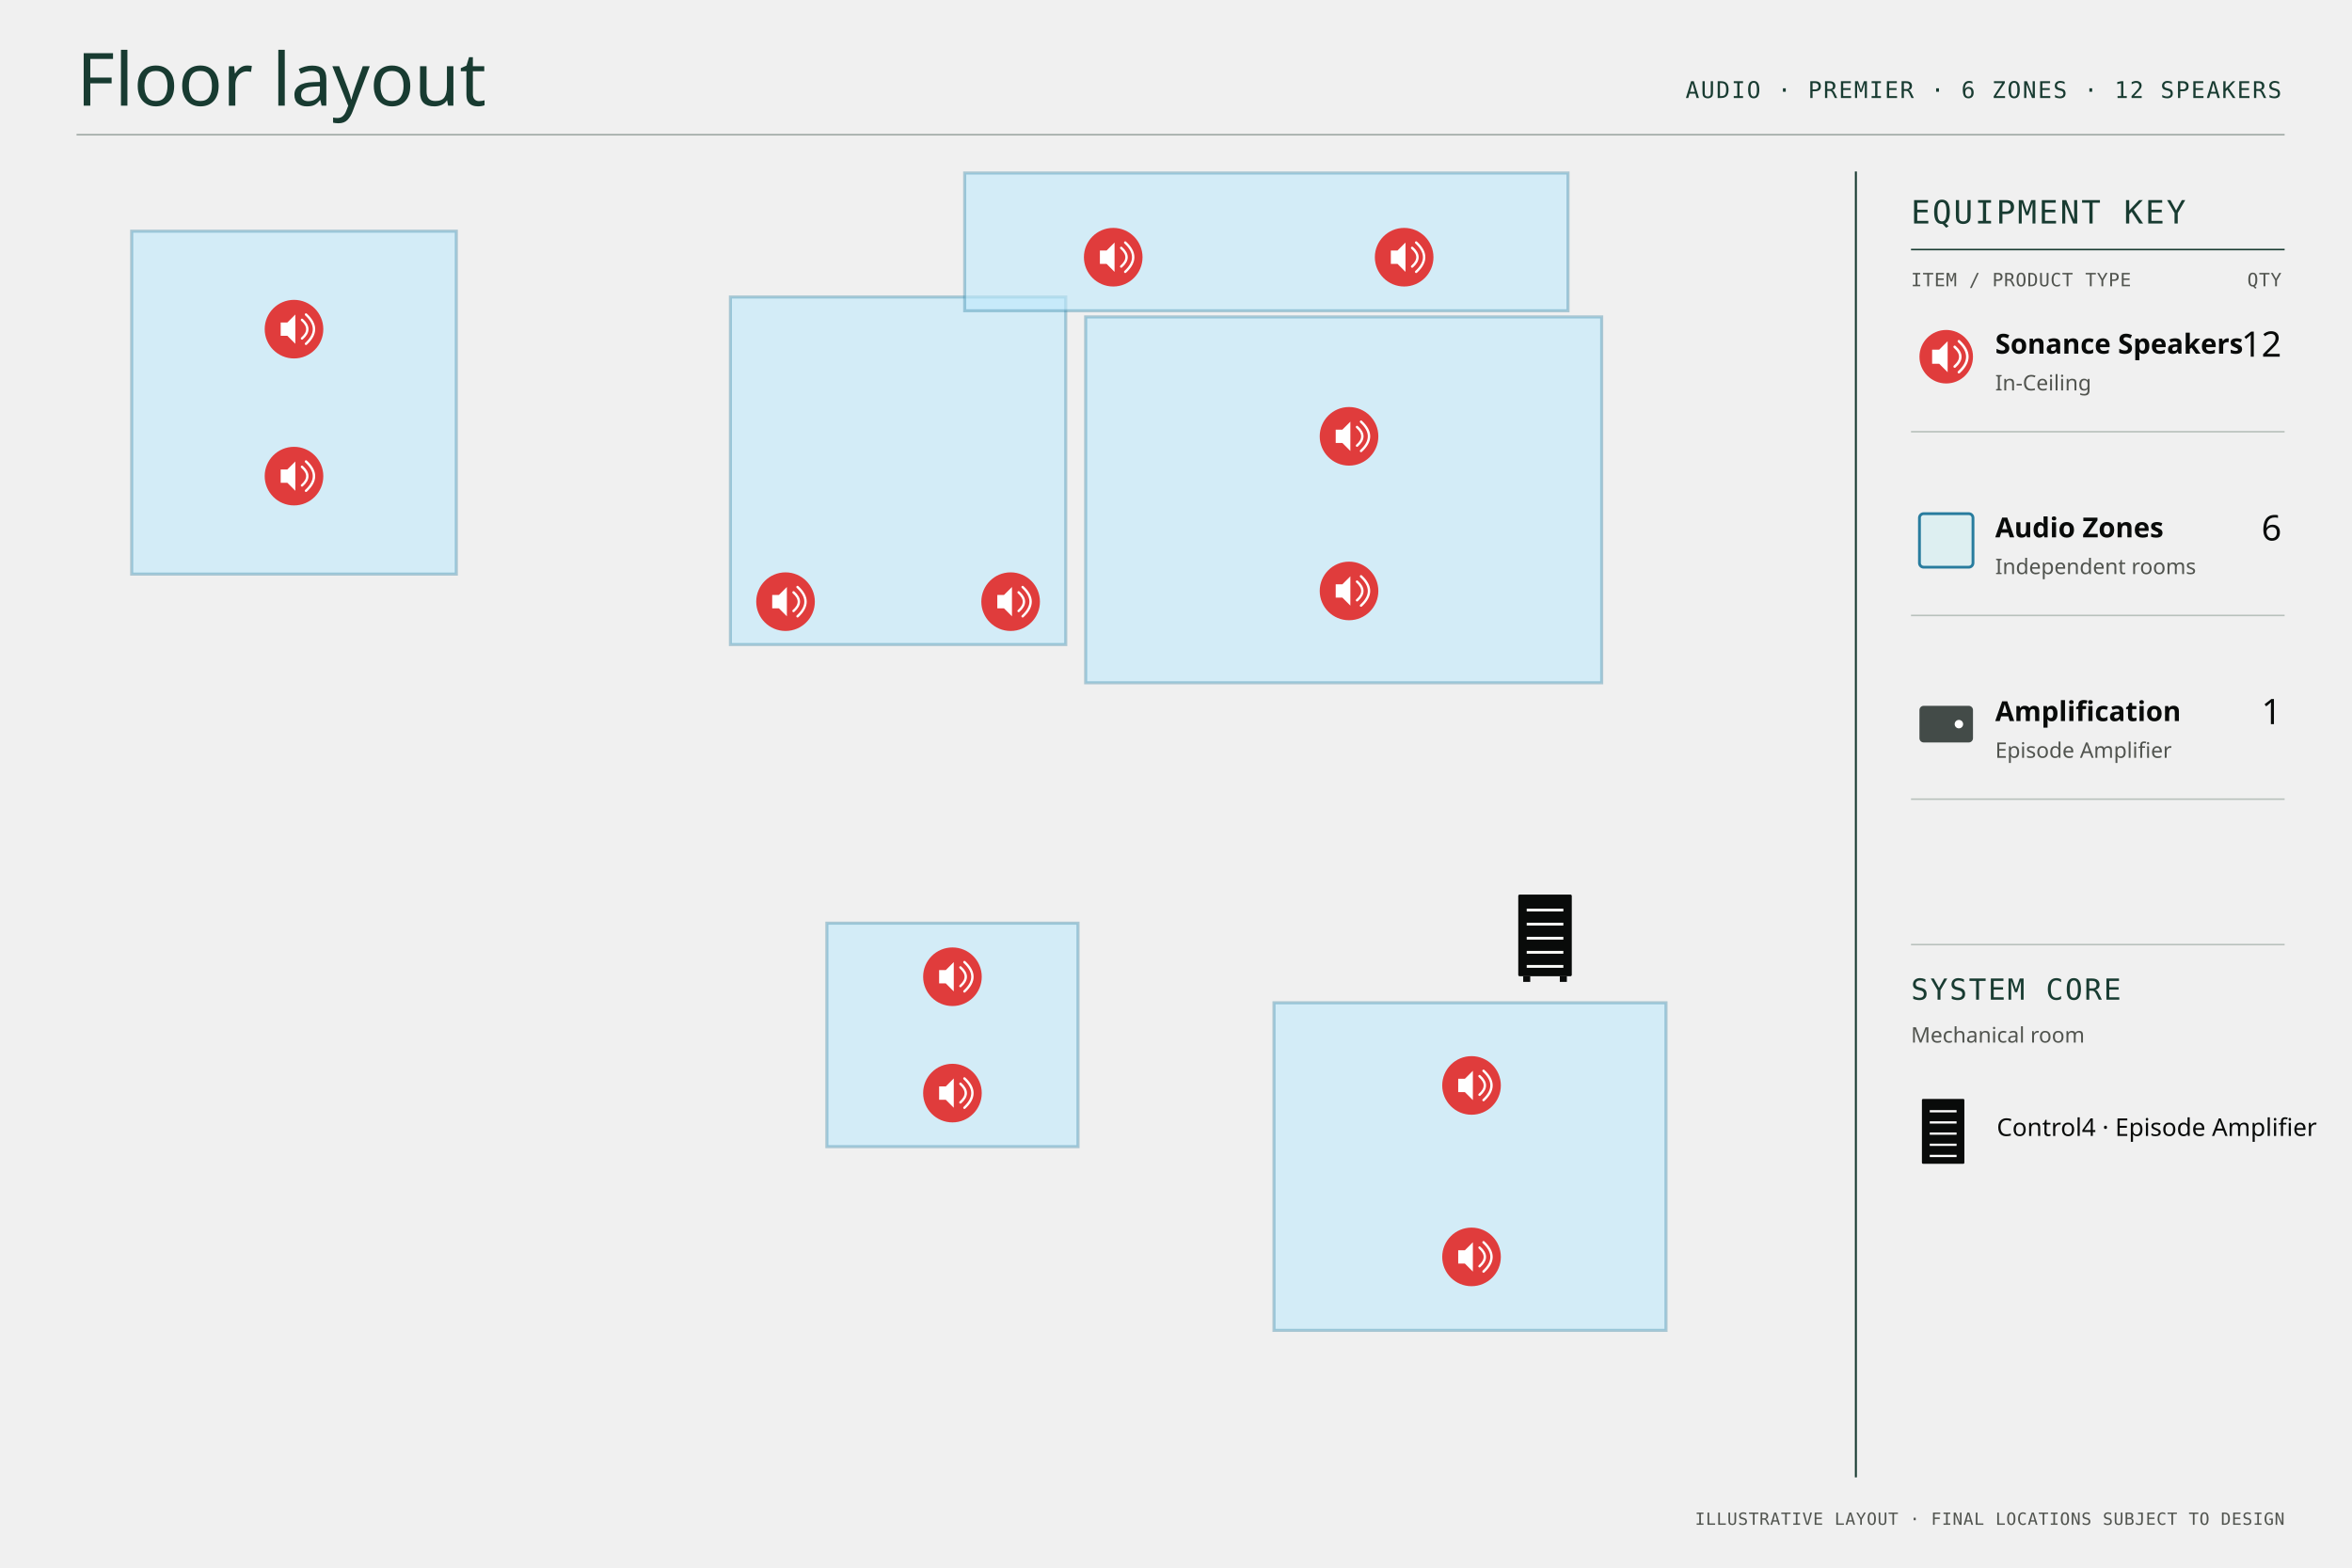
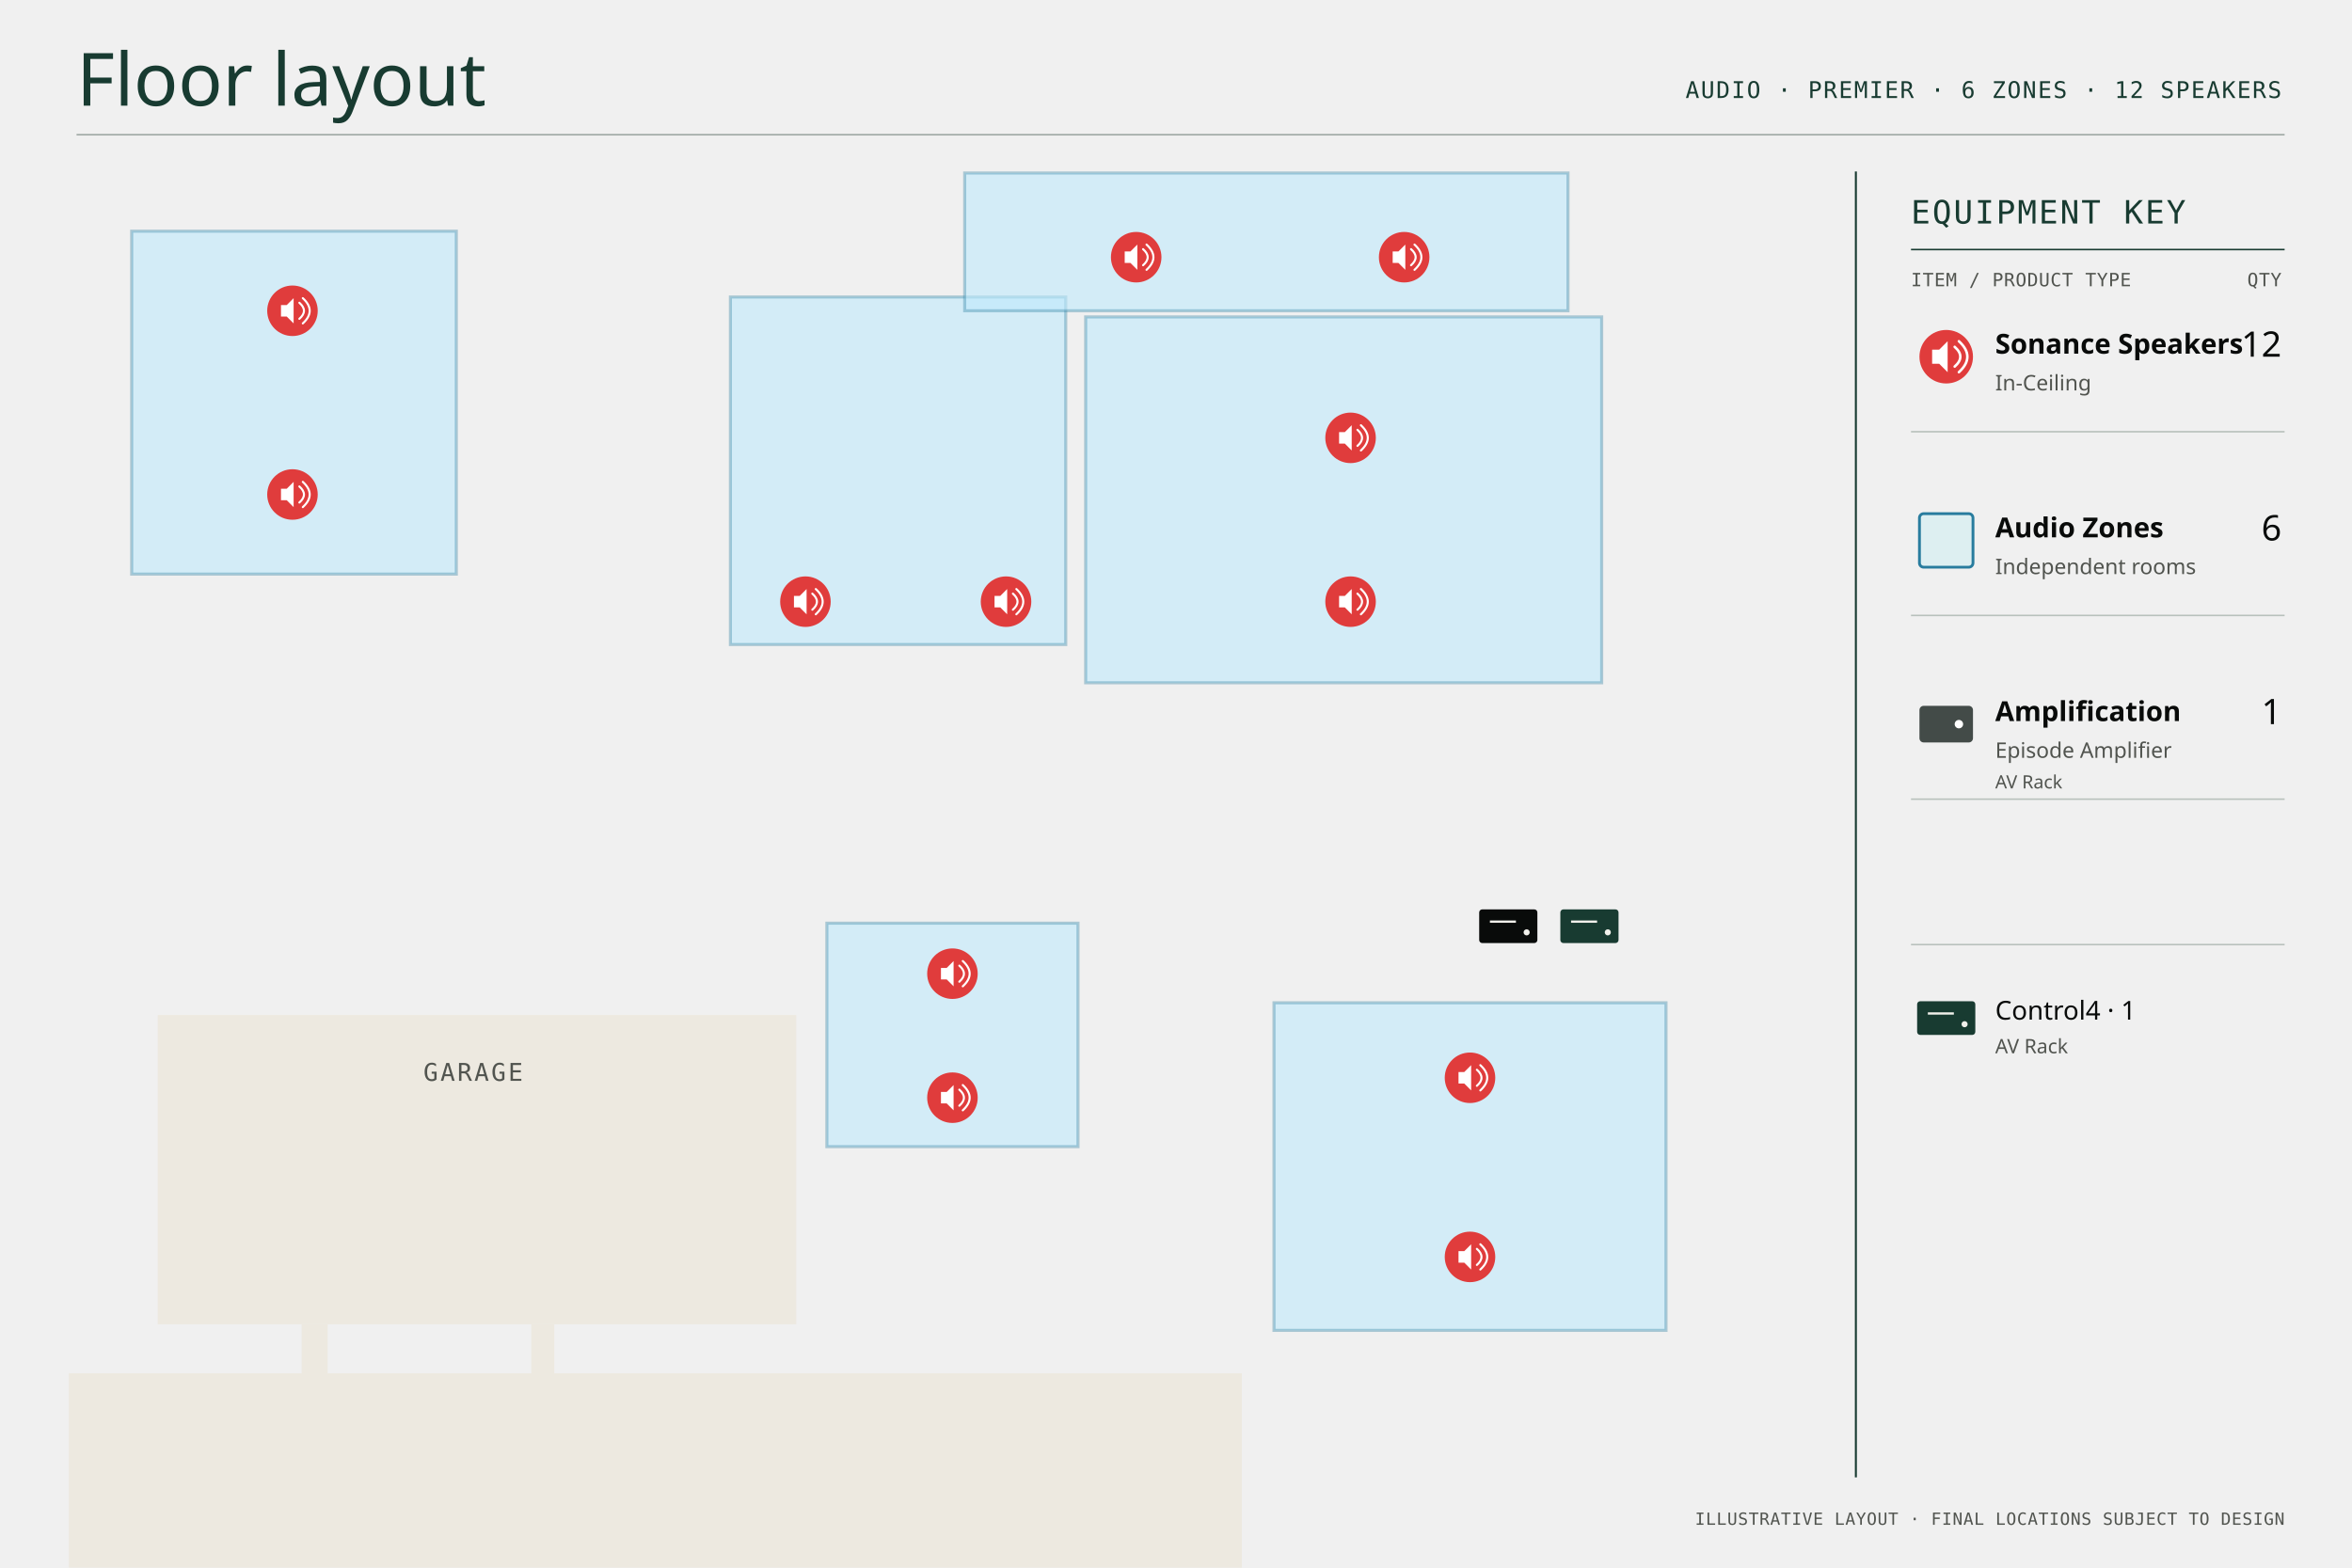
<svg xmlns="http://www.w3.org/2000/svg" viewBox="0 0 1536 1024" width="1536" height="1024" role="img" aria-label="Audio Premier floor layout and equipment key">
  <text x="50" y="69" fill="#183B31" font-family="Schibsted Grotesk,sans-serif" font-size="48">Floor layout</text>
  <text x="1490" y="64" fill="#183B31" font-family="IBM Plex Mono,monospace" font-size="15" letter-spacing=".065em" text-anchor="end">AUDIO · PREMIER · 6 ZONES · 12 SPEAKERS</text>
  <line x1="50" y1="88" x2="1492" y2="88" stroke="#9DA7A3" stroke-width="1" />
+   <g data-pradera-architectural-cleanup="garage">
+     <rect x="103" y="663" width="417" height="202" fill="#EDE9E0" />
+     <rect x="197" y="865" width="17" height="32" fill="#EDE9E0" />
+     <rect x="347" y="865" width="15" height="32" fill="#EDE9E0" />
+     <rect x="45" y="897" width="766" height="127" fill="#EDE9E0" />
+     <text x="309" y="706" font-family="IBM Plex Mono,monospace" font-size="16" font-weight="500" letter-spacing=".09em" fill="#51544F" text-anchor="middle">GARAGE</text>
+   </g>
  <rect x="709" y="207" width="337" height="239" fill="#BFE9FC" fill-opacity=".60" stroke="#287C9E" stroke-opacity=".35" stroke-width="2" />
-   <g transform="translate(881,285) scale(.87)">
+   <g transform="translate(882,286) scale(.75)">
    <circle r="22" fill="#E03C3C" />
    <path d="M-10 -5h5l6 -6v22l-6 -6h-5z" fill="white" />
    <path d="M6 -7q8 7 0 14M9 -11q12 11 0 22" fill="none" stroke="white" stroke-width="1.8" stroke-linecap="round" />
  </g>
-   <g transform="translate(881,386) scale(.87)">
+   <g transform="translate(882,393) scale(.75)">
    <circle r="22" fill="#E03C3C" />
    <path d="M-10 -5h5l6 -6v22l-6 -6h-5z" fill="white" />
    <path d="M6 -7q8 7 0 14M9 -11q12 11 0 22" fill="none" stroke="white" stroke-width="1.8" stroke-linecap="round" />
  </g>
  <rect x="832" y="655" width="256" height="214" fill="#BFE9FC" fill-opacity=".60" stroke="#287C9E" stroke-opacity=".35" stroke-width="2" />
-   <g transform="translate(961,709) scale(.87)">
+   <g transform="translate(960,704) scale(.75)">
    <circle r="22" fill="#E03C3C" />
    <path d="M-10 -5h5l6 -6v22l-6 -6h-5z" fill="white" />
    <path d="M6 -7q8 7 0 14M9 -11q12 11 0 22" fill="none" stroke="white" stroke-width="1.8" stroke-linecap="round" />
  </g>
-   <g transform="translate(961,821) scale(.87)">
+   <g transform="translate(960,821) scale(.75)">
    <circle r="22" fill="#E03C3C" />
    <path d="M-10 -5h5l6 -6v22l-6 -6h-5z" fill="white" />
    <path d="M6 -7q8 7 0 14M9 -11q12 11 0 22" fill="none" stroke="white" stroke-width="1.8" stroke-linecap="round" />
  </g>
  <rect x="477" y="194" width="219" height="227" fill="#BFE9FC" fill-opacity=".60" stroke="#287C9E" stroke-opacity=".35" stroke-width="2" />
-   <g transform="translate(513,393) scale(.87)">
+   <g transform="translate(526,393) scale(.75)">
    <circle r="22" fill="#E03C3C" />
    <path d="M-10 -5h5l6 -6v22l-6 -6h-5z" fill="white" />
    <path d="M6 -7q8 7 0 14M9 -11q12 11 0 22" fill="none" stroke="white" stroke-width="1.8" stroke-linecap="round" />
  </g>
-   <g transform="translate(660,393) scale(.87)">
+   <g transform="translate(657,393) scale(.75)">
    <circle r="22" fill="#E03C3C" />
    <path d="M-10 -5h5l6 -6v22l-6 -6h-5z" fill="white" />
    <path d="M6 -7q8 7 0 14M9 -11q12 11 0 22" fill="none" stroke="white" stroke-width="1.8" stroke-linecap="round" />
  </g>
  <rect x="630" y="113" width="394" height="90" fill="#BFE9FC" fill-opacity=".60" stroke="#287C9E" stroke-opacity=".35" stroke-width="2" />
-   <g transform="translate(727,168) scale(.87)">
+   <g transform="translate(742,168) scale(.75)">
    <circle r="22" fill="#E03C3C" />
    <path d="M-10 -5h5l6 -6v22l-6 -6h-5z" fill="white" />
    <path d="M6 -7q8 7 0 14M9 -11q12 11 0 22" fill="none" stroke="white" stroke-width="1.8" stroke-linecap="round" />
  </g>
-   <g transform="translate(917,168) scale(.87)">
+   <g transform="translate(917,168) scale(.75)">
    <circle r="22" fill="#E03C3C" />
    <path d="M-10 -5h5l6 -6v22l-6 -6h-5z" fill="white" />
    <path d="M6 -7q8 7 0 14M9 -11q12 11 0 22" fill="none" stroke="white" stroke-width="1.8" stroke-linecap="round" />
  </g>
  <rect x="86" y="151" width="212" height="224" fill="#BFE9FC" fill-opacity=".60" stroke="#287C9E" stroke-opacity=".35" stroke-width="2" />
-   <g transform="translate(192,215) scale(.87)">
+   <g transform="translate(191,203) scale(.75)">
    <circle r="22" fill="#E03C3C" />
    <path d="M-10 -5h5l6 -6v22l-6 -6h-5z" fill="white" />
    <path d="M6 -7q8 7 0 14M9 -11q12 11 0 22" fill="none" stroke="white" stroke-width="1.8" stroke-linecap="round" />
  </g>
-   <g transform="translate(192,311) scale(.87)">
+   <g transform="translate(191,323) scale(.75)">
    <circle r="22" fill="#E03C3C" />
    <path d="M-10 -5h5l6 -6v22l-6 -6h-5z" fill="white" />
    <path d="M6 -7q8 7 0 14M9 -11q12 11 0 22" fill="none" stroke="white" stroke-width="1.8" stroke-linecap="round" />
  </g>
  <rect x="540" y="603" width="164" height="146" fill="#BFE9FC" fill-opacity=".60" stroke="#287C9E" stroke-opacity=".35" stroke-width="2" />
-   <g transform="translate(622,638) scale(.87)">
+   <g transform="translate(622,636) scale(.75)">
    <circle r="22" fill="#E03C3C" />
    <path d="M-10 -5h5l6 -6v22l-6 -6h-5z" fill="white" />
    <path d="M6 -7q8 7 0 14M9 -11q12 11 0 22" fill="none" stroke="white" stroke-width="1.8" stroke-linecap="round" />
  </g>
-   <g transform="translate(622,714) scale(.87)">
+   <g transform="translate(622,717) scale(.75)">
    <circle r="22" fill="#E03C3C" />
    <path d="M-10 -5h5l6 -6v22l-6 -6h-5z" fill="white" />
    <path d="M6 -7q8 7 0 14M9 -11q12 11 0 22" fill="none" stroke="white" stroke-width="1.8" stroke-linecap="round" />
  </g>
-   <g transform="translate(1009,611) scale(0.92)">
-     <rect x="-19" y="-29" width="38" height="58" rx="1" fill="#090B0A" />
-     <path d="M-13 -18h26M-13 -8h26M-13 2h26M-13 12h26M-13 22h26" stroke="#FAFBF7" stroke-width="2" />
-     <path d="M-13 29v4m26 -4v4" stroke="#090B0A" stroke-width="5" />
+   <g transform="translate(985,605)" aria-label="amplifier in mechanical room">
+     <rect x="-19" y="-11" width="38" height="22" rx="2" fill="#090B0A" />
+     <path d="M-12 -3H5" stroke="#F1F0EB" stroke-width="1.5" />
+     <circle cx="12" cy="4" r="2" fill="#F1F0EB" />
+   </g>
+   <g transform="translate(1038,605)" aria-label="controller in mechanical room">
+     <rect x="-19" y="-11" width="38" height="22" rx="2" fill="#183B31" />
+     <path d="M-12 -3H5" stroke="#F1F0EB" stroke-width="1.5" />
+     <circle cx="12" cy="4" r="2" fill="#F1F0EB" />
  </g>
  <line x1="1212" y1="112" x2="1212" y2="965" stroke="#183B31" stroke-width="1.3" />
  <text x="1248" y="146" fill="#183B31" font-family="IBM Plex Mono,monospace" font-size="21" letter-spacing=".06em">EQUIPMENT KEY</text>
  <line x1="1248" y1="163" x2="1492" y2="163" stroke="#183B31" stroke-width="1" />
  <text x="1248" y="187" fill="#51544F" font-family="IBM Plex Mono,monospace" font-size="12" letter-spacing=".03em">ITEM / PRODUCT TYPE</text>
  <text x="1490" y="187" fill="#51544F" font-family="IBM Plex Mono,monospace" font-size="12" letter-spacing=".03em" text-anchor="end">QTY</text>
  <g transform="translate(1271,233) scale(0.92)">
    <circle r="19" fill="#E03C3C" />
    <path d="M-10 -5h5l6 -6v22l-6 -6h-5z" fill="white" />
    <path d="M6 -7q8 7 0 14M9 -11q12 11 0 22" fill="none" stroke="white" stroke-width="1.8" stroke-linecap="round" />
  </g>
  <text x="1303" y="231" fill="#090B0A" font-family="Instrument Sans,sans-serif" font-size="18" font-weight="600">Sonance Speakers</text>
  <text x="1303" y="255" fill="#51544F" font-family="Instrument Sans,sans-serif" font-size="14">In-Ceiling</text>
  <text x="1490" y="233" fill="#090B0A" font-family="Instrument Sans,sans-serif" font-size="23" text-anchor="end">12</text>
  <line x1="1248" y1="282" x2="1492" y2="282" stroke="#B8C1BC" stroke-width="1" />
  <g transform="translate(1271,353) scale(0.92)">
    <rect x="-19" y="-19" width="38" height="38" rx="3" fill="#DDEFF1" stroke="#287C9E" stroke-width="2" />
  </g>
  <text x="1303" y="351" fill="#090B0A" font-family="Instrument Sans,sans-serif" font-size="18" font-weight="600">Audio Zones</text>
  <text x="1303" y="375" fill="#51544F" font-family="Instrument Sans,sans-serif" font-size="14">Independent rooms</text>
  <text x="1490" y="353" fill="#090B0A" font-family="Instrument Sans,sans-serif" font-size="23" text-anchor="end">6</text>
  <line x1="1248" y1="402" x2="1492" y2="402" stroke="#B8C1BC" stroke-width="1" />
  <g transform="translate(1271,473) scale(0.92)">
    <rect x="-19" y="-13" width="38" height="26" rx="3" fill="#434B48" />
    <circle cx="9" cy="0" r="3" fill="white" />
  </g>
  <text x="1303" y="471" fill="#090B0A" font-family="Instrument Sans,sans-serif" font-size="18" font-weight="600">Amplification</text>
  <text x="1303" y="495" fill="#51544F" font-family="Instrument Sans,sans-serif" font-size="14">Episode Amplifier</text>
+   <text x="1303" y="515" fill="#51544F" font-family="Instrument Sans,sans-serif" font-size="12">AV Rack</text>
  <text x="1490" y="473" fill="#090B0A" font-family="Instrument Sans,sans-serif" font-size="23" text-anchor="end">1</text>
  <line x1="1248" y1="522" x2="1492" y2="522" stroke="#B8C1BC" stroke-width="1" />
-   <line x1="1248" y1="617" x2="1492" y2="617" stroke="#B8C1BC" stroke-width="1" />
-   <text x="1248" y="653" fill="#183B31" font-family="IBM Plex Mono,monospace" font-size="19" letter-spacing=".06em">SYSTEM CORE</text>
-   <text x="1248" y="681" fill="#51544F" font-family="Instrument Sans,sans-serif" font-size="14">Mechanical room</text>
-   <g transform="translate(1269,739) scale(.73)">
-     <rect x="-19" y="-29" width="38" height="58" rx="1" fill="#090B0A" />
-     <line x1="-12" y1="-18" x2="12" y2="-18" stroke="white" stroke-width="2" />
-     <line x1="-12" y1="-8" x2="12" y2="-8" stroke="white" stroke-width="2" />
-     <line x1="-12" y1="2" x2="12" y2="2" stroke="white" stroke-width="2" />
-     <line x1="-12" y1="12" x2="12" y2="12" stroke="white" stroke-width="2" />
-     <line x1="-12" y1="22" x2="12" y2="22" stroke="white" stroke-width="2" />
+   <line x1="1248" y1="617" x2="1492" y2="617" stroke="#B8C1BC" />
+   <g transform="translate(1271,665)" aria-label="controller in mechanical room">
+     <rect x="-19" y="-11" width="38" height="22" rx="2" fill="#183B31" />
+     <path d="M-12 -3H5" stroke="#F1F0EB" stroke-width="1.5" />
+     <circle cx="12" cy="4" r="2" fill="#F1F0EB" />
  </g>
-   <text x="1304" y="742" fill="#090B0A" font-family="Instrument Sans,sans-serif" font-size="16">Control4 · Episode Amplifier</text>
+   <text x="1303" y="666" fill="#090B0A" font-family="Instrument Sans,sans-serif" font-size="17">Control4 · 1</text>
+   <text x="1303" y="688" fill="#51544F" font-family="Instrument Sans,sans-serif" font-size="13">AV Rack</text>
  <text x="1492" y="996" fill="#51544F" font-family="IBM Plex Mono,monospace" font-size="11" letter-spacing=".035em" text-anchor="end">ILLUSTRATIVE LAYOUT · FINAL LOCATIONS SUBJECT TO DESIGN</text>
</svg>
